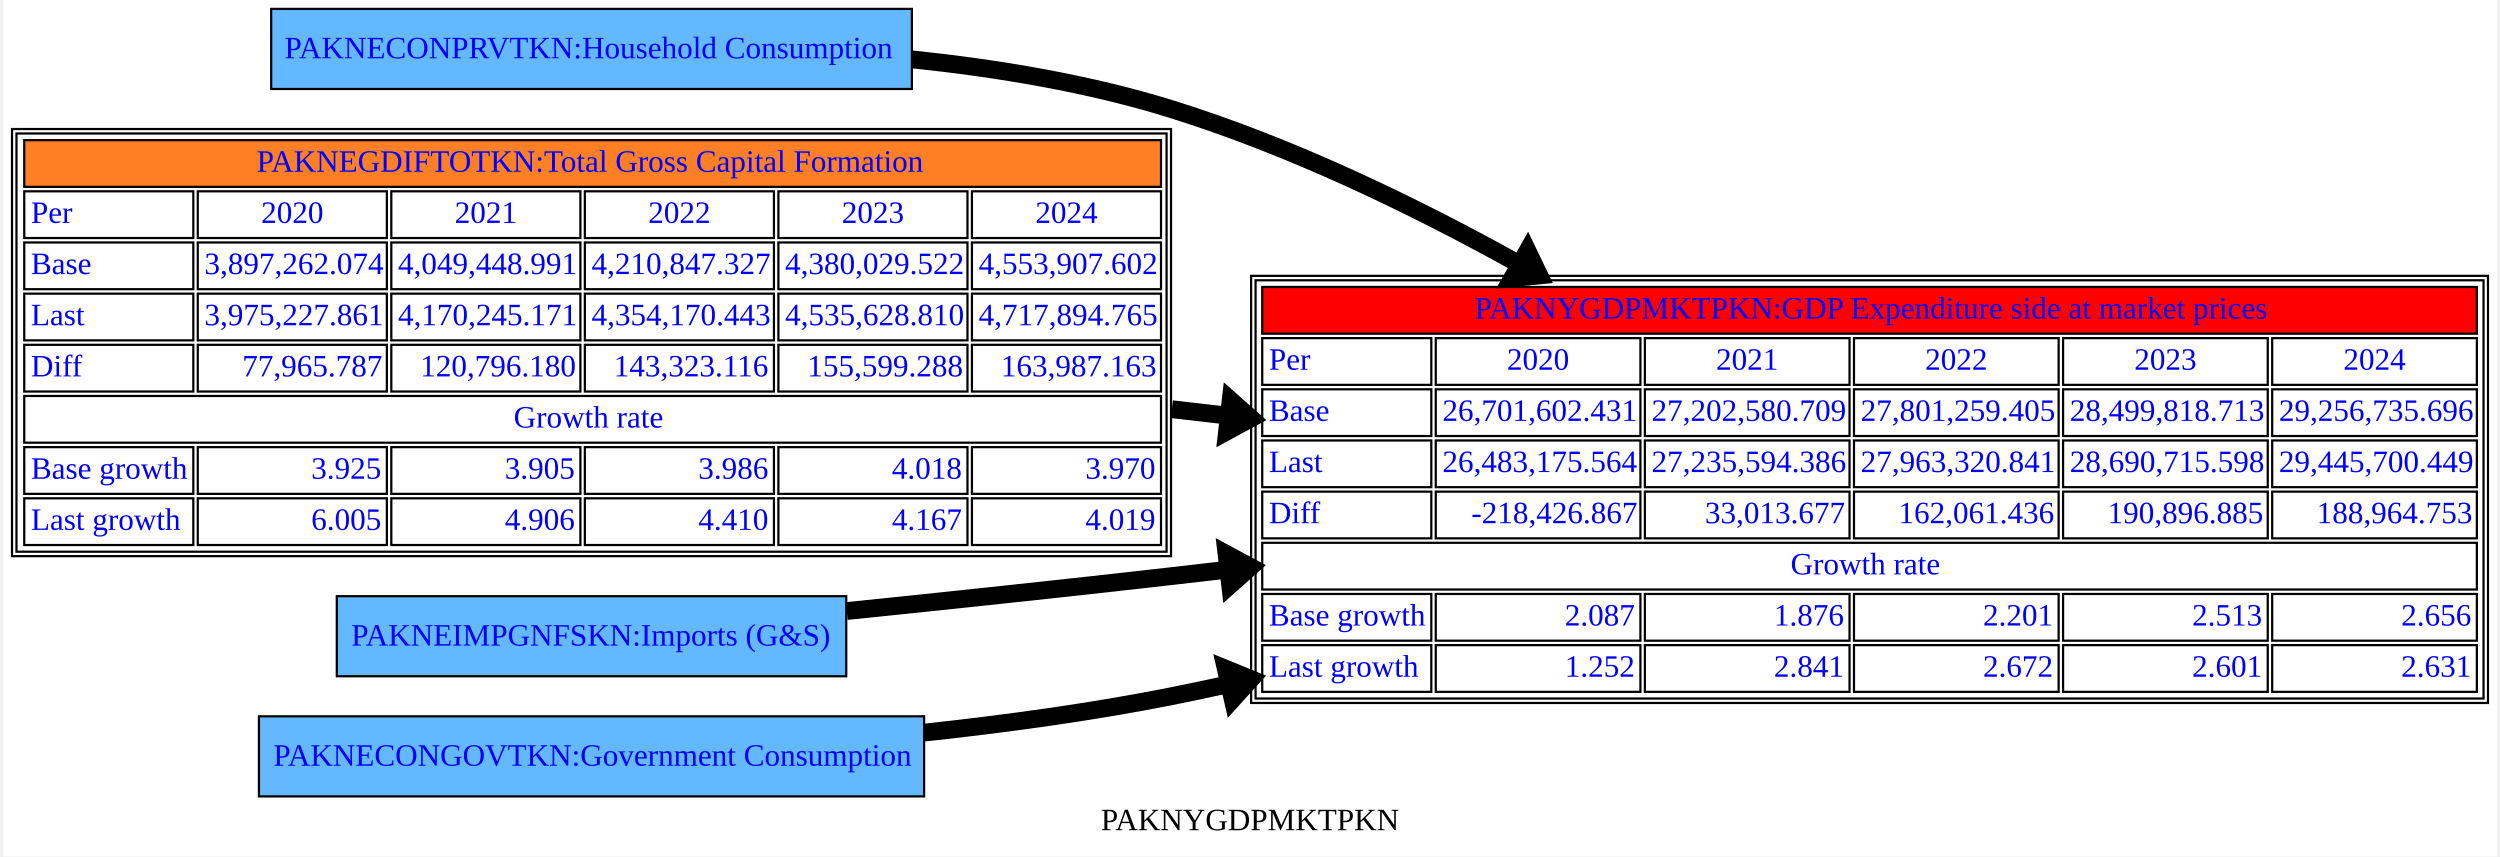
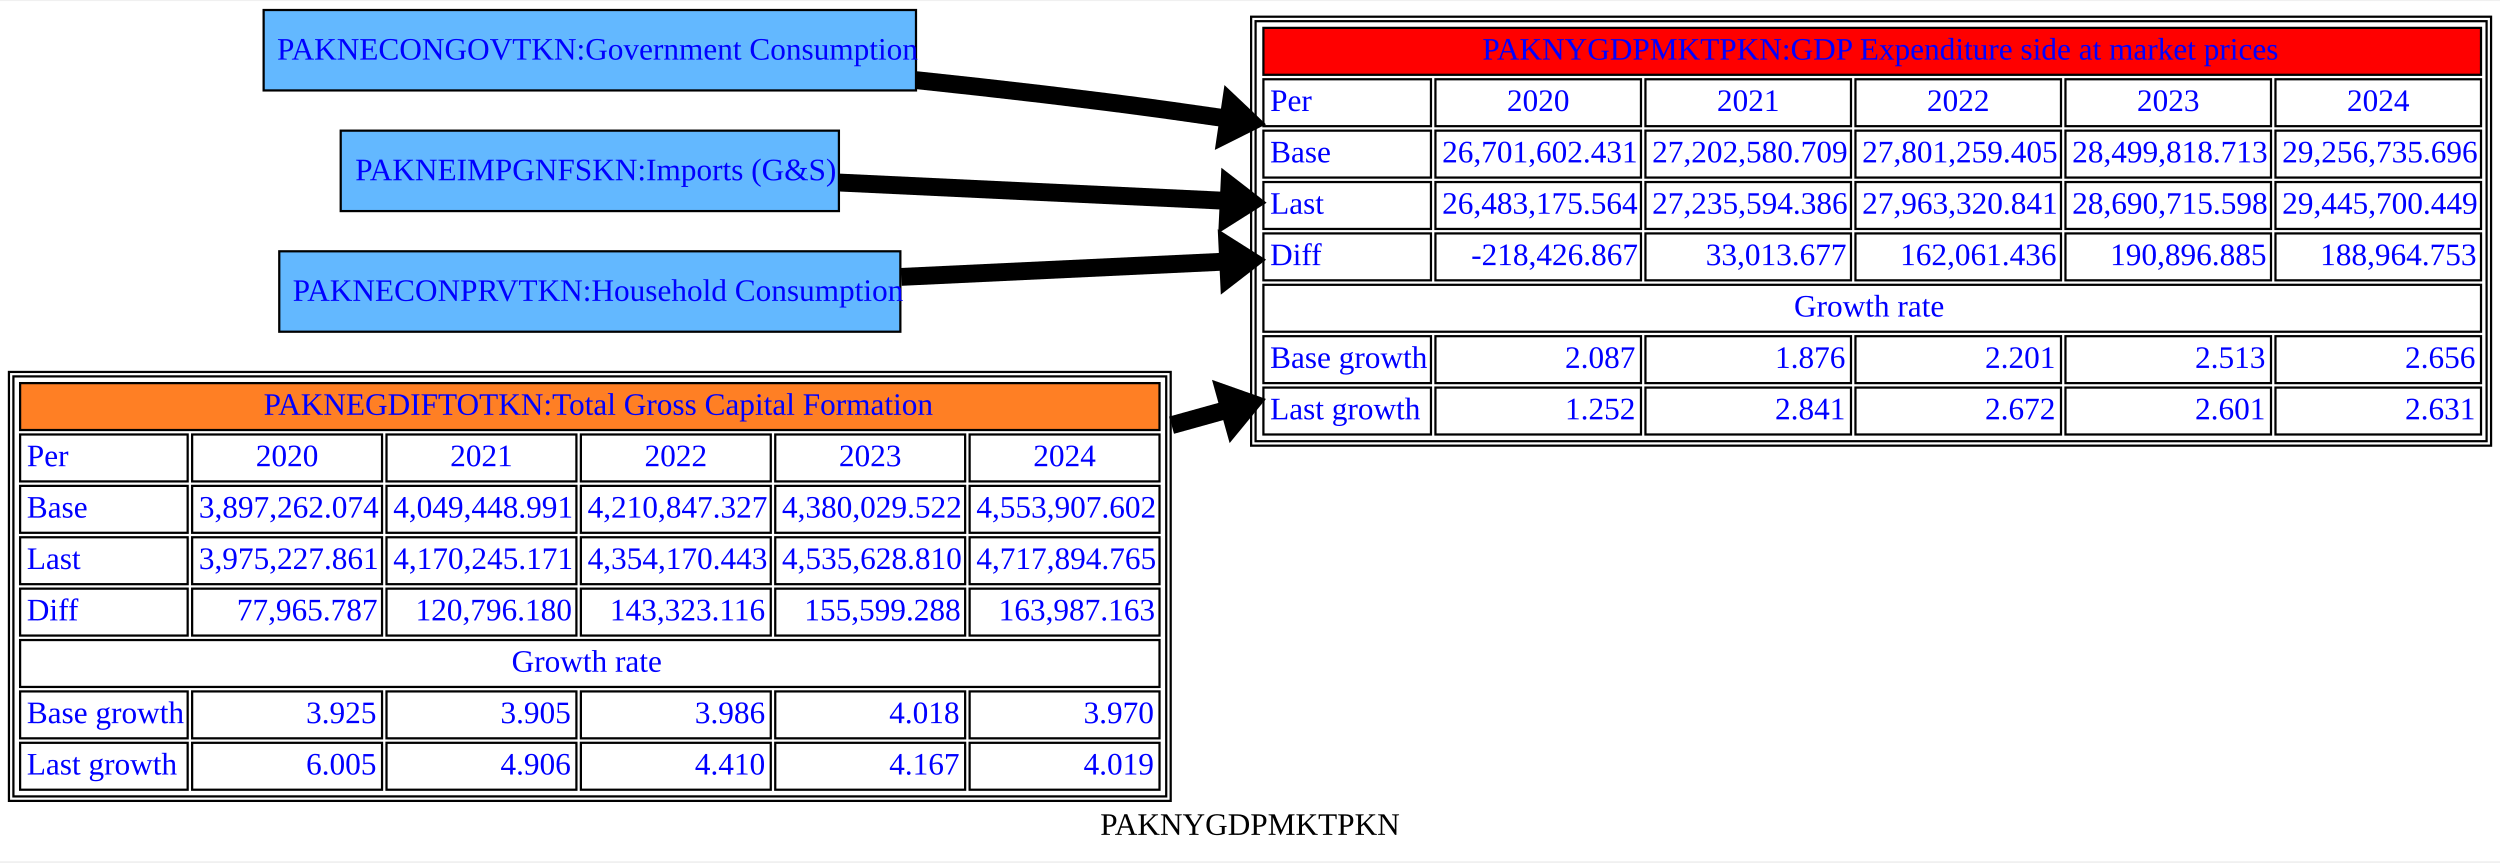
- <svg xmlns="http://www.w3.org/2000/svg" xmlns:xlink="http://www.w3.org/1999/xlink" width="432pt" height="148pt" viewBox="0.00 0.00 432.00 148.37">
-   <g id="graph0" class="graph" transform="scale(0.38537 0.38537) rotate(0) translate(4 381)">
-     <polygon fill="white" stroke="none" points="-4,4 -4,-381 1117,-381 1117,4 -4,4" />
-     <text text-anchor="middle" x="556.5" y="-7.8" font-family="Times New Roman,serif" font-size="14.00">PAKNYGDPMKTPKN</text>
+ <svg xmlns="http://www.w3.org/2000/svg" xmlns:xlink="http://www.w3.org/1999/xlink" width="432pt" height="149pt" viewBox="0.00 0.00 432.00 148.63">
+   <g id="graph0" class="graph" transform="scale(0.386059 0.386059) rotate(0) translate(4 381)">
+     <polygon fill="white" stroke="none" points="-4,4 -4,-381 1115,-381 1115,4 -4,4" />
+     <text text-anchor="middle" x="555.5" y="-7.8" font-family="Times New Roman,serif" font-size="14.00">PAKNYGDPMKTPKN</text>
    <g id="node1" class="node">
      <g id="a_node1">
-         <a xlink:title="Household Consumption FRML &lt;Z,EXO&gt; PAKNECONPRVTKN = (PAKNECONPRVTKN(-1)*EXP(-PAKNECONPRVTKN_A+ (-0.2*(LOG(PAKNECONPRVTKN(-1))-LOG((PAKNYYWBTOTLCN(-1)*(1-PAKGGREVDRCTXN(-1)/100))/PAKNECONPRVTXN(-1)))+1*((LOG((PAKNYYWBTOTLCN*(1-PAKGGREVDRCTXN/100))/PAKNECONPRVTXN))-(LOG((PAKNYYWBTOTLCN(-1)*(1-PAKGGREVDRCTXN(-1)/100))/PAKNECONPRVTXN(-1))))+0.0303228629698929+0.0163839011059956*DURING_2010-0.3*(PAKFMLBLPOLYXN/100-((LOG(PAKNECONPRVTXN))-(LOG(PAKNECONPRVTXN(-1)))))) )) * (1-PAKNECONPRVTKN_D)+ PAKNECONPRVTKN_X*PAKNECONPRVTKN_D  $">
-           <polygon fill="#63b8ff" stroke="black" points="404.5,-377 116.5,-377 116.5,-341 404.5,-341 404.5,-377" />
-           <text text-anchor="start" x="122.5" y="-354.8" font-family="Times New Roman,serif" font-size="14.00" fill="blue">PAKNECONPRVTKN:Household Consumption</text>
-         </a>
-       </g>
-     </g>
-     <g id="node2" class="node">
-       <polygon fill="none" stroke="black" points="1113,-257 557,-257 557,-65 1113,-65 1113,-257" />
-       <g id="a_node2_0">
+         <a xlink:title="Government Consumption FRML  &lt;&gt; PAKNECONGOVTKN = PAKNECONGOVTCN/PAKNECONGOVTXN $">
+           <polygon fill="#63b8ff" stroke="black" points="406,-377 114,-377 114,-341 406,-341 406,-377" />
+           <text text-anchor="start" x="120" y="-354.8" font-family="Times New Roman,serif" font-size="14.00" fill="blue">PAKNECONGOVTKN:Government Consumption</text>
+         </a>
+       </g>
+     </g>
+     <g id="node3" class="node">
+       <polygon fill="none" stroke="black" points="1111,-374 556,-374 556,-182 1111,-182 1111,-374" />
+       <g id="a_node3_0">
        <a xlink:href="bogus" xlink:title="GDP Expenditure side at market prices FRML  &lt;&gt; PAKNYGDPMKTPKN = PAKNECONPRVTKN+PAKNECONGOVTKN+PAKNEGDIFTOTKN+PAKNEGDISTKBKN+PAKNEEXPGNFSKN-PAKNEIMPGNFSKN+PAKNYGDPDISCKN+PAKADAP*PAKDISPREPKN $">
-           <polygon fill="red" stroke="none" points="562,-231 562,-252 1108,-252 1108,-231 562,-231" />
-           <polygon fill="none" stroke="black" points="562,-231 562,-252 1108,-252 1108,-231 562,-231" />
-           <text text-anchor="start" x="657.5" y="-237.8" font-family="Times New Roman,serif" font-size="14.00" fill="blue">PAKNYGDPMKTPKN:GDP Expenditure side at market prices</text>
-         </a>
-       </g>
-       <polygon fill="none" stroke="black" points="562,-208 562,-229 638,-229 638,-208 562,-208" />
-       <text text-anchor="start" x="565" y="-214.8" font-family="Times New Roman,serif" font-size="14.00" fill="blue">Per</text>
-       <polygon fill="none" stroke="black" points="640,-208 640,-229 732,-229 732,-208 640,-208" />
-       <text text-anchor="start" x="672" y="-214.8" font-family="Times New Roman,serif" font-size="14.00" fill="blue">2020</text>
-       <polygon fill="none" stroke="black" points="734,-208 734,-229 826,-229 826,-208 734,-208" />
-       <text text-anchor="start" x="766" y="-214.8" font-family="Times New Roman,serif" font-size="14.00" fill="blue">2021</text>
-       <polygon fill="none" stroke="black" points="828,-208 828,-229 920,-229 920,-208 828,-208" />
-       <text text-anchor="start" x="860" y="-214.8" font-family="Times New Roman,serif" font-size="14.00" fill="blue">2022</text>
-       <polygon fill="none" stroke="black" points="922,-208 922,-229 1014,-229 1014,-208 922,-208" />
-       <text text-anchor="start" x="954" y="-214.8" font-family="Times New Roman,serif" font-size="14.00" fill="blue">2023</text>
-       <polygon fill="none" stroke="black" points="1016,-208 1016,-229 1108,-229 1108,-208 1016,-208" />
-       <text text-anchor="start" x="1048" y="-214.8" font-family="Times New Roman,serif" font-size="14.00" fill="blue">2024</text>
-       <g id="a_node2_1">
-         <a xlink:href="bogus" xlink:title="Baseline values">
-           <polygon fill="none" stroke="black" points="562,-185 562,-206 638,-206 638,-185 562,-185" />
-           <text text-anchor="start" x="565" y="-191.8" font-family="Times New Roman,serif" font-size="14.00" fill="blue">Base</text>
-         </a>
-       </g>
-       <g id="a_node2_2">
-         <a xlink:href="bogus" xlink:title="Baseline values">
-           <polygon fill="none" stroke="black" points="640,-185 640,-206 732,-206 732,-185 640,-185" />
-           <text text-anchor="start" x="643" y="-191.8" font-family="Times New Roman,serif" font-size="14.00" fill="blue">26,701,602.431</text>
-         </a>
-       </g>
-       <g id="a_node2_3">
-         <a xlink:href="bogus" xlink:title="Baseline values">
-           <polygon fill="none" stroke="black" points="734,-185 734,-206 826,-206 826,-185 734,-185" />
-           <text text-anchor="start" x="737" y="-191.8" font-family="Times New Roman,serif" font-size="14.00" fill="blue">27,202,580.709</text>
-         </a>
-       </g>
-       <g id="a_node2_4">
-         <a xlink:href="bogus" xlink:title="Baseline values">
-           <polygon fill="none" stroke="black" points="828,-185 828,-206 920,-206 920,-185 828,-185" />
-           <text text-anchor="start" x="831" y="-191.8" font-family="Times New Roman,serif" font-size="14.00" fill="blue">27,801,259.405</text>
-         </a>
-       </g>
-       <g id="a_node2_5">
-         <a xlink:href="bogus" xlink:title="Baseline values">
-           <polygon fill="none" stroke="black" points="922,-185 922,-206 1014,-206 1014,-185 922,-185" />
-           <text text-anchor="start" x="925" y="-191.8" font-family="Times New Roman,serif" font-size="14.00" fill="blue">28,499,818.713</text>
-         </a>
-       </g>
-       <g id="a_node2_6">
-         <a xlink:href="bogus" xlink:title="Baseline values">
-           <polygon fill="none" stroke="black" points="1016,-185 1016,-206 1108,-206 1108,-185 1016,-185" />
-           <text text-anchor="start" x="1019" y="-191.8" font-family="Times New Roman,serif" font-size="14.00" fill="blue">29,256,735.696</text>
-         </a>
-       </g>
-       <g id="a_node2_7">
+           <polygon fill="red" stroke="none" points="561.5,-348 561.5,-369 1106.5,-369 1106.5,-348 561.5,-348" />
+           <polygon fill="none" stroke="black" points="561.5,-348 561.5,-369 1106.5,-369 1106.5,-348 561.5,-348" />
+           <text text-anchor="start" x="659.5" y="-354.8" font-family="Times New Roman,serif" font-size="14.00" fill="blue">PAKNYGDPMKTPKN:GDP Expenditure side at market prices</text>
+         </a>
+       </g>
+       <polygon fill="none" stroke="black" points="561.5,-325 561.5,-346 636.5,-346 636.5,-325 561.5,-325" />
+       <text text-anchor="start" x="564.5" y="-331.8" font-family="Times New Roman,serif" font-size="14.00" fill="blue">Per</text>
+       <polygon fill="none" stroke="black" points="638.5,-325 638.5,-346 730.5,-346 730.5,-325 638.5,-325" />
+       <text text-anchor="start" x="670.5" y="-331.8" font-family="Times New Roman,serif" font-size="14.00" fill="blue">2020</text>
+       <polygon fill="none" stroke="black" points="732.5,-325 732.5,-346 824.5,-346 824.5,-325 732.5,-325" />
+       <text text-anchor="start" x="764.5" y="-331.8" font-family="Times New Roman,serif" font-size="14.00" fill="blue">2021</text>
+       <polygon fill="none" stroke="black" points="826.5,-325 826.5,-346 918.5,-346 918.5,-325 826.5,-325" />
+       <text text-anchor="start" x="858.5" y="-331.8" font-family="Times New Roman,serif" font-size="14.00" fill="blue">2022</text>
+       <polygon fill="none" stroke="black" points="920.5,-325 920.5,-346 1012.5,-346 1012.5,-325 920.5,-325" />
+       <text text-anchor="start" x="952.5" y="-331.8" font-family="Times New Roman,serif" font-size="14.00" fill="blue">2023</text>
+       <polygon fill="none" stroke="black" points="1014.5,-325 1014.5,-346 1106.5,-346 1106.5,-325 1014.5,-325" />
+       <text text-anchor="start" x="1046.5" y="-331.8" font-family="Times New Roman,serif" font-size="14.00" fill="blue">2024</text>
+       <g id="a_node3_1">
+         <a xlink:href="bogus" xlink:title="Baseline values">
+           <polygon fill="none" stroke="black" points="561.5,-302 561.5,-323 636.5,-323 636.5,-302 561.5,-302" />
+           <text text-anchor="start" x="564.5" y="-308.8" font-family="Times New Roman,serif" font-size="14.00" fill="blue">Base</text>
+         </a>
+       </g>
+       <g id="a_node3_2">
+         <a xlink:href="bogus" xlink:title="Baseline values">
+           <polygon fill="none" stroke="black" points="638.5,-302 638.5,-323 730.5,-323 730.5,-302 638.5,-302" />
+           <text text-anchor="start" x="641.5" y="-308.8" font-family="Times New Roman,serif" font-size="14.00" fill="blue">26,701,602.431</text>
+         </a>
+       </g>
+       <g id="a_node3_3">
+         <a xlink:href="bogus" xlink:title="Baseline values">
+           <polygon fill="none" stroke="black" points="732.5,-302 732.5,-323 824.5,-323 824.5,-302 732.5,-302" />
+           <text text-anchor="start" x="735.5" y="-308.8" font-family="Times New Roman,serif" font-size="14.00" fill="blue">27,202,580.709</text>
+         </a>
+       </g>
+       <g id="a_node3_4">
+         <a xlink:href="bogus" xlink:title="Baseline values">
+           <polygon fill="none" stroke="black" points="826.5,-302 826.5,-323 918.5,-323 918.5,-302 826.5,-302" />
+           <text text-anchor="start" x="829.5" y="-308.8" font-family="Times New Roman,serif" font-size="14.00" fill="blue">27,801,259.405</text>
+         </a>
+       </g>
+       <g id="a_node3_5">
+         <a xlink:href="bogus" xlink:title="Baseline values">
+           <polygon fill="none" stroke="black" points="920.5,-302 920.5,-323 1012.5,-323 1012.5,-302 920.5,-302" />
+           <text text-anchor="start" x="923.5" y="-308.8" font-family="Times New Roman,serif" font-size="14.00" fill="blue">28,499,818.713</text>
+         </a>
+       </g>
+       <g id="a_node3_6">
+         <a xlink:href="bogus" xlink:title="Baseline values">
+           <polygon fill="none" stroke="black" points="1014.5,-302 1014.5,-323 1106.5,-323 1106.5,-302 1014.5,-302" />
+           <text text-anchor="start" x="1017.5" y="-308.8" font-family="Times New Roman,serif" font-size="14.00" fill="blue">29,256,735.696</text>
+         </a>
+       </g>
+       <g id="a_node3_7">
        <a xlink:href="bogus" xlink:title="Latest run values">
-           <polygon fill="none" stroke="black" points="562,-162 562,-183 638,-183 638,-162 562,-162" />
-           <text text-anchor="start" x="565" y="-168.8" font-family="Times New Roman,serif" font-size="14.00" fill="blue">Last</text>
-         </a>
-       </g>
-       <polygon fill="none" stroke="black" points="640,-162 640,-183 732,-183 732,-162 640,-162" />
-       <text text-anchor="start" x="643" y="-168.8" font-family="Times New Roman,serif" font-size="14.00" fill="blue">26,483,175.564</text>
-       <polygon fill="none" stroke="black" points="734,-162 734,-183 826,-183 826,-162 734,-162" />
-       <text text-anchor="start" x="737" y="-168.8" font-family="Times New Roman,serif" font-size="14.00" fill="blue">27,235,594.386</text>
-       <polygon fill="none" stroke="black" points="828,-162 828,-183 920,-183 920,-162 828,-162" />
-       <text text-anchor="start" x="831" y="-168.8" font-family="Times New Roman,serif" font-size="14.00" fill="blue">27,963,320.841</text>
-       <polygon fill="none" stroke="black" points="922,-162 922,-183 1014,-183 1014,-162 922,-162" />
-       <text text-anchor="start" x="925" y="-168.8" font-family="Times New Roman,serif" font-size="14.00" fill="blue">28,690,715.598</text>
-       <polygon fill="none" stroke="black" points="1016,-162 1016,-183 1108,-183 1108,-162 1016,-162" />
-       <text text-anchor="start" x="1019" y="-168.8" font-family="Times New Roman,serif" font-size="14.00" fill="blue">29,445,700.449</text>
-       <g id="a_node2_8">
+           <polygon fill="none" stroke="black" points="561.5,-279 561.5,-300 636.5,-300 636.5,-279 561.5,-279" />
+           <text text-anchor="start" x="564.5" y="-285.8" font-family="Times New Roman,serif" font-size="14.00" fill="blue">Last</text>
+         </a>
+       </g>
+       <polygon fill="none" stroke="black" points="638.5,-279 638.5,-300 730.5,-300 730.5,-279 638.5,-279" />
+       <text text-anchor="start" x="641.5" y="-285.8" font-family="Times New Roman,serif" font-size="14.00" fill="blue">26,483,175.564</text>
+       <polygon fill="none" stroke="black" points="732.5,-279 732.5,-300 824.5,-300 824.5,-279 732.5,-279" />
+       <text text-anchor="start" x="735.5" y="-285.8" font-family="Times New Roman,serif" font-size="14.00" fill="blue">27,235,594.386</text>
+       <polygon fill="none" stroke="black" points="826.5,-279 826.5,-300 918.5,-300 918.5,-279 826.5,-279" />
+       <text text-anchor="start" x="829.5" y="-285.8" font-family="Times New Roman,serif" font-size="14.00" fill="blue">27,963,320.841</text>
+       <polygon fill="none" stroke="black" points="920.5,-279 920.5,-300 1012.5,-300 1012.5,-279 920.5,-279" />
+       <text text-anchor="start" x="923.5" y="-285.8" font-family="Times New Roman,serif" font-size="14.00" fill="blue">28,690,715.598</text>
+       <polygon fill="none" stroke="black" points="1014.5,-279 1014.5,-300 1106.5,-300 1106.5,-279 1014.5,-279" />
+       <text text-anchor="start" x="1017.5" y="-285.8" font-family="Times New Roman,serif" font-size="14.00" fill="blue">29,445,700.449</text>
+       <g id="a_node3_8">
        <a xlink:href="bogus" xlink:title="Difference between baseline and latest run">
-           <polygon fill="none" stroke="black" points="562,-139 562,-160 638,-160 638,-139 562,-139" />
-           <text text-anchor="start" x="565" y="-145.8" font-family="Times New Roman,serif" font-size="14.00" fill="blue">Diff</text>
-         </a>
-       </g>
-       <polygon fill="none" stroke="black" points="640,-139 640,-160 732,-160 732,-139 640,-139" />
-       <text text-anchor="start" x="656" y="-145.8" font-family="Times New Roman,serif" font-size="14.00" fill="blue">-218,426.867</text>
-       <polygon fill="none" stroke="black" points="734,-139 734,-160 826,-160 826,-139 734,-139" />
-       <text text-anchor="start" x="761" y="-145.8" font-family="Times New Roman,serif" font-size="14.00" fill="blue">33,013.677</text>
-       <polygon fill="none" stroke="black" points="828,-139 828,-160 920,-160 920,-139 828,-139" />
-       <text text-anchor="start" x="848" y="-145.8" font-family="Times New Roman,serif" font-size="14.00" fill="blue">162,061.436</text>
-       <polygon fill="none" stroke="black" points="922,-139 922,-160 1014,-160 1014,-139 922,-139" />
-       <text text-anchor="start" x="942" y="-145.8" font-family="Times New Roman,serif" font-size="14.00" fill="blue">190,896.885</text>
-       <polygon fill="none" stroke="black" points="1016,-139 1016,-160 1108,-160 1108,-139 1016,-139" />
-       <text text-anchor="start" x="1036" y="-145.8" font-family="Times New Roman,serif" font-size="14.00" fill="blue">188,964.753</text>
-       <polygon fill="none" stroke="black" points="562,-116 562,-137 1108,-137 1108,-116 562,-116" />
-       <text text-anchor="start" x="799.5" y="-122.8" font-family="Times New Roman,serif" font-size="14.00" fill="blue"> Growth rate</text>
-       <g id="a_node2_9">
+           <polygon fill="none" stroke="black" points="561.5,-256 561.5,-277 636.5,-277 636.5,-256 561.5,-256" />
+           <text text-anchor="start" x="564.5" y="-262.8" font-family="Times New Roman,serif" font-size="14.00" fill="blue">Diff</text>
+         </a>
+       </g>
+       <polygon fill="none" stroke="black" points="638.5,-256 638.5,-277 730.5,-277 730.5,-256 638.5,-256" />
+       <text text-anchor="start" x="654.5" y="-262.8" font-family="Times New Roman,serif" font-size="14.00" fill="blue">-218,426.867</text>
+       <polygon fill="none" stroke="black" points="732.5,-256 732.5,-277 824.5,-277 824.5,-256 732.5,-256" />
+       <text text-anchor="start" x="759.5" y="-262.8" font-family="Times New Roman,serif" font-size="14.00" fill="blue">33,013.677</text>
+       <polygon fill="none" stroke="black" points="826.5,-256 826.5,-277 918.5,-277 918.5,-256 826.5,-256" />
+       <text text-anchor="start" x="846.5" y="-262.8" font-family="Times New Roman,serif" font-size="14.00" fill="blue">162,061.436</text>
+       <polygon fill="none" stroke="black" points="920.5,-256 920.5,-277 1012.5,-277 1012.5,-256 920.5,-256" />
+       <text text-anchor="start" x="940.5" y="-262.8" font-family="Times New Roman,serif" font-size="14.00" fill="blue">190,896.885</text>
+       <polygon fill="none" stroke="black" points="1014.5,-256 1014.5,-277 1106.5,-277 1106.5,-256 1014.5,-256" />
+       <text text-anchor="start" x="1034.5" y="-262.8" font-family="Times New Roman,serif" font-size="14.00" fill="blue">188,964.753</text>
+       <polygon fill="none" stroke="black" points="561.5,-233 561.5,-254 1106.5,-254 1106.5,-233 561.5,-233" />
+       <text text-anchor="start" x="799" y="-239.8" font-family="Times New Roman,serif" font-size="14.00" fill="blue"> Growth rate</text>
+       <g id="a_node3_9">
        <a xlink:href="bogus" xlink:title="Base growth Exogen">
-           <polygon fill="none" stroke="black" points="562,-93 562,-114 638,-114 638,-93 562,-93" />
-           <text text-anchor="start" x="565" y="-99.8" font-family="Times New Roman,serif" font-size="14.00" fill="blue">Base growth</text>
-         </a>
-       </g>
-       <polygon fill="none" stroke="black" points="640,-93 640,-114 732,-114 732,-93 640,-93" />
-       <text text-anchor="start" x="698" y="-99.8" font-family="Times New Roman,serif" font-size="14.00" fill="blue">2.087</text>
-       <polygon fill="none" stroke="black" points="734,-93 734,-114 826,-114 826,-93 734,-93" />
-       <text text-anchor="start" x="792" y="-99.8" font-family="Times New Roman,serif" font-size="14.00" fill="blue">1.876</text>
-       <polygon fill="none" stroke="black" points="828,-93 828,-114 920,-114 920,-93 828,-93" />
-       <text text-anchor="start" x="886" y="-99.8" font-family="Times New Roman,serif" font-size="14.00" fill="blue">2.201</text>
-       <polygon fill="none" stroke="black" points="922,-93 922,-114 1014,-114 1014,-93 922,-93" />
-       <text text-anchor="start" x="980" y="-99.8" font-family="Times New Roman,serif" font-size="14.00" fill="blue">2.513</text>
-       <polygon fill="none" stroke="black" points="1016,-93 1016,-114 1108,-114 1108,-93 1016,-93" />
-       <text text-anchor="start" x="1074" y="-99.8" font-family="Times New Roman,serif" font-size="14.00" fill="blue">2.656</text>
-       <g id="a_node2_10">
+           <polygon fill="none" stroke="black" points="561.5,-210 561.5,-231 636.5,-231 636.5,-210 561.5,-210" />
+           <text text-anchor="start" x="564.5" y="-216.8" font-family="Times New Roman,serif" font-size="14.00" fill="blue">Base growth</text>
+         </a>
+       </g>
+       <polygon fill="none" stroke="black" points="638.5,-210 638.5,-231 730.5,-231 730.5,-210 638.5,-210" />
+       <text text-anchor="start" x="696.5" y="-216.8" font-family="Times New Roman,serif" font-size="14.00" fill="blue">2.087</text>
+       <polygon fill="none" stroke="black" points="732.5,-210 732.5,-231 824.5,-231 824.5,-210 732.5,-210" />
+       <text text-anchor="start" x="790.5" y="-216.8" font-family="Times New Roman,serif" font-size="14.00" fill="blue">1.876</text>
+       <polygon fill="none" stroke="black" points="826.5,-210 826.5,-231 918.5,-231 918.5,-210 826.5,-210" />
+       <text text-anchor="start" x="884.5" y="-216.8" font-family="Times New Roman,serif" font-size="14.00" fill="blue">2.201</text>
+       <polygon fill="none" stroke="black" points="920.5,-210 920.5,-231 1012.5,-231 1012.5,-210 920.5,-210" />
+       <text text-anchor="start" x="978.5" y="-216.8" font-family="Times New Roman,serif" font-size="14.00" fill="blue">2.513</text>
+       <polygon fill="none" stroke="black" points="1014.5,-210 1014.5,-231 1106.5,-231 1106.5,-210 1014.5,-210" />
+       <text text-anchor="start" x="1072.5" y="-216.8" font-family="Times New Roman,serif" font-size="14.00" fill="blue">2.656</text>
+       <g id="a_node3_10">
        <a xlink:href="bogus" xlink:title="Last growth Exogen">
-           <polygon fill="none" stroke="black" points="562,-70 562,-91 638,-91 638,-70 562,-70" />
-           <text text-anchor="start" x="565" y="-76.8" font-family="Times New Roman,serif" font-size="14.00" fill="blue">Last growth</text>
-         </a>
-       </g>
-       <polygon fill="none" stroke="black" points="640,-70 640,-91 732,-91 732,-70 640,-70" />
-       <text text-anchor="start" x="698" y="-76.8" font-family="Times New Roman,serif" font-size="14.00" fill="blue">1.252</text>
-       <polygon fill="none" stroke="black" points="734,-70 734,-91 826,-91 826,-70 734,-70" />
-       <text text-anchor="start" x="792" y="-76.8" font-family="Times New Roman,serif" font-size="14.00" fill="blue">2.841</text>
-       <polygon fill="none" stroke="black" points="828,-70 828,-91 920,-91 920,-70 828,-70" />
-       <text text-anchor="start" x="886" y="-76.8" font-family="Times New Roman,serif" font-size="14.00" fill="blue">2.672</text>
-       <polygon fill="none" stroke="black" points="922,-70 922,-91 1014,-91 1014,-70 922,-70" />
-       <text text-anchor="start" x="980" y="-76.8" font-family="Times New Roman,serif" font-size="14.00" fill="blue">2.601</text>
-       <polygon fill="none" stroke="black" points="1016,-70 1016,-91 1108,-91 1108,-70 1016,-70" />
-       <text text-anchor="start" x="1074" y="-76.8" font-family="Times New Roman,serif" font-size="14.00" fill="blue">2.631</text>
-       <polygon fill="none" stroke="black" points="559,-67 559,-255 1111,-255 1111,-67 559,-67" />
-     </g>
-     <g id="edge3" class="edge">
-       <g id="a_edge3">
-         <a xlink:href="bogus" xlink:title=" PAKNECONPRVTKN -&gt; PAKNYGDPMKTPKN Min. att. -1557%  max: 290%">
-           <path fill="none" stroke="black" stroke-width="8" d="M404.629,-354.309C443.041,-350.307 484.132,-343.479 521,-332 574.431,-315.364 629.146,-289.162 677.578,-262.222" />
-           <polygon fill="black" stroke="black" stroke-width="8" points="681.255,-268.186 686.547,-257.185 674.4,-255.979 681.255,-268.186" />
-         </a>
-       </g>
-     </g>
-     <g id="node3" class="node">
-       <polygon fill="none" stroke="black" points="521,-323 0,-323 0,-131 521,-131 521,-323" />
-       <g id="a_node3_11">
-         <a xlink:href="bogus" xlink:title="Total Gross Capital Formation FRML  &lt;&gt; PAKNEGDIFTOTKN = PAKNEGDIFGOVKN+PAKNEGDIFPRVKN $">
-           <polygon fill="#ff7f24" stroke="none" points="5.5,-297 5.5,-318 516.5,-318 516.5,-297 5.5,-297" />
-           <polygon fill="none" stroke="black" points="5.5,-297 5.5,-318 516.5,-318 516.5,-297 5.5,-297" />
-           <text text-anchor="start" x="110" y="-303.8" font-family="Times New Roman,serif" font-size="14.00" fill="blue">PAKNEGDIFTOTKN:Total Gross Capital Formation</text>
-         </a>
-       </g>
-       <polygon fill="none" stroke="black" points="5.5,-274 5.5,-295 81.5,-295 81.5,-274 5.5,-274" />
-       <text text-anchor="start" x="8.5" y="-280.8" font-family="Times New Roman,serif" font-size="14.00" fill="blue">Per</text>
-       <polygon fill="none" stroke="black" points="83.5,-274 83.5,-295 168.5,-295 168.5,-274 83.5,-274" />
-       <text text-anchor="start" x="112" y="-280.8" font-family="Times New Roman,serif" font-size="14.00" fill="blue">2020</text>
-       <polygon fill="none" stroke="black" points="170.5,-274 170.5,-295 255.5,-295 255.5,-274 170.5,-274" />
-       <text text-anchor="start" x="199" y="-280.8" font-family="Times New Roman,serif" font-size="14.00" fill="blue">2021</text>
-       <polygon fill="none" stroke="black" points="257.5,-274 257.5,-295 342.5,-295 342.5,-274 257.5,-274" />
-       <text text-anchor="start" x="286" y="-280.8" font-family="Times New Roman,serif" font-size="14.00" fill="blue">2022</text>
-       <polygon fill="none" stroke="black" points="344.5,-274 344.5,-295 429.5,-295 429.5,-274 344.5,-274" />
-       <text text-anchor="start" x="373" y="-280.8" font-family="Times New Roman,serif" font-size="14.00" fill="blue">2023</text>
-       <polygon fill="none" stroke="black" points="431.5,-274 431.5,-295 516.5,-295 516.5,-274 431.5,-274" />
-       <text text-anchor="start" x="460" y="-280.8" font-family="Times New Roman,serif" font-size="14.00" fill="blue">2024</text>
-       <g id="a_node3_12">
-         <a xlink:href="bogus" xlink:title="Baseline values">
-           <polygon fill="none" stroke="black" points="5.5,-251 5.5,-272 81.5,-272 81.5,-251 5.5,-251" />
-           <text text-anchor="start" x="8.5" y="-257.8" font-family="Times New Roman,serif" font-size="14.00" fill="blue">Base</text>
-         </a>
-       </g>
-       <g id="a_node3_13">
-         <a xlink:href="bogus" xlink:title="Baseline values">
-           <polygon fill="none" stroke="black" points="83.5,-251 83.5,-272 168.5,-272 168.5,-251 83.5,-251" />
-           <text text-anchor="start" x="86.5" y="-257.8" font-family="Times New Roman,serif" font-size="14.00" fill="blue">3,897,262.074</text>
-         </a>
-       </g>
-       <g id="a_node3_14">
-         <a xlink:href="bogus" xlink:title="Baseline values">
-           <polygon fill="none" stroke="black" points="170.5,-251 170.5,-272 255.5,-272 255.5,-251 170.5,-251" />
-           <text text-anchor="start" x="173.5" y="-257.8" font-family="Times New Roman,serif" font-size="14.00" fill="blue">4,049,448.991</text>
-         </a>
-       </g>
-       <g id="a_node3_15">
-         <a xlink:href="bogus" xlink:title="Baseline values">
-           <polygon fill="none" stroke="black" points="257.5,-251 257.5,-272 342.5,-272 342.5,-251 257.5,-251" />
-           <text text-anchor="start" x="260.5" y="-257.8" font-family="Times New Roman,serif" font-size="14.00" fill="blue">4,210,847.327</text>
-         </a>
-       </g>
-       <g id="a_node3_16">
-         <a xlink:href="bogus" xlink:title="Baseline values">
-           <polygon fill="none" stroke="black" points="344.5,-251 344.5,-272 429.5,-272 429.5,-251 344.5,-251" />
-           <text text-anchor="start" x="347.5" y="-257.8" font-family="Times New Roman,serif" font-size="14.00" fill="blue">4,380,029.522</text>
-         </a>
-       </g>
-       <g id="a_node3_17">
-         <a xlink:href="bogus" xlink:title="Baseline values">
-           <polygon fill="none" stroke="black" points="431.5,-251 431.5,-272 516.5,-272 516.5,-251 431.5,-251" />
-           <text text-anchor="start" x="434.5" y="-257.8" font-family="Times New Roman,serif" font-size="14.00" fill="blue">4,553,907.602</text>
-         </a>
-       </g>
-       <g id="a_node3_18">
-         <a xlink:href="bogus" xlink:title="Latest run values">
-           <polygon fill="none" stroke="black" points="5.5,-228 5.5,-249 81.5,-249 81.5,-228 5.5,-228" />
-           <text text-anchor="start" x="8.5" y="-234.8" font-family="Times New Roman,serif" font-size="14.00" fill="blue">Last</text>
-         </a>
-       </g>
-       <polygon fill="none" stroke="black" points="83.5,-228 83.5,-249 168.5,-249 168.5,-228 83.5,-228" />
-       <text text-anchor="start" x="86.5" y="-234.8" font-family="Times New Roman,serif" font-size="14.00" fill="blue">3,975,227.861</text>
-       <polygon fill="none" stroke="black" points="170.5,-228 170.5,-249 255.5,-249 255.5,-228 170.5,-228" />
-       <text text-anchor="start" x="173.5" y="-234.8" font-family="Times New Roman,serif" font-size="14.00" fill="blue">4,170,245.171</text>
-       <polygon fill="none" stroke="black" points="257.5,-228 257.5,-249 342.5,-249 342.5,-228 257.5,-228" />
-       <text text-anchor="start" x="260.5" y="-234.8" font-family="Times New Roman,serif" font-size="14.00" fill="blue">4,354,170.443</text>
-       <polygon fill="none" stroke="black" points="344.5,-228 344.5,-249 429.5,-249 429.5,-228 344.5,-228" />
-       <text text-anchor="start" x="347.5" y="-234.8" font-family="Times New Roman,serif" font-size="14.00" fill="blue">4,535,628.810</text>
-       <polygon fill="none" stroke="black" points="431.5,-228 431.5,-249 516.5,-249 516.5,-228 431.5,-228" />
-       <text text-anchor="start" x="434.5" y="-234.8" font-family="Times New Roman,serif" font-size="14.00" fill="blue">4,717,894.765</text>
-       <g id="a_node3_19">
-         <a xlink:href="bogus" xlink:title="Difference between baseline and latest run">
-           <polygon fill="none" stroke="black" points="5.5,-205 5.5,-226 81.5,-226 81.5,-205 5.5,-205" />
-           <text text-anchor="start" x="8.5" y="-211.8" font-family="Times New Roman,serif" font-size="14.00" fill="blue">Diff</text>
-         </a>
-       </g>
-       <polygon fill="none" stroke="black" points="83.5,-205 83.5,-226 168.5,-226 168.5,-205 83.5,-205" />
-       <text text-anchor="start" x="103.5" y="-211.8" font-family="Times New Roman,serif" font-size="14.00" fill="blue">77,965.787</text>
-       <polygon fill="none" stroke="black" points="170.5,-205 170.5,-226 255.5,-226 255.5,-205 170.5,-205" />
-       <text text-anchor="start" x="183.5" y="-211.8" font-family="Times New Roman,serif" font-size="14.00" fill="blue">120,796.180</text>
-       <polygon fill="none" stroke="black" points="257.5,-205 257.5,-226 342.5,-226 342.5,-205 257.5,-205" />
-       <text text-anchor="start" x="270.5" y="-211.8" font-family="Times New Roman,serif" font-size="14.00" fill="blue">143,323.116</text>
-       <polygon fill="none" stroke="black" points="344.5,-205 344.5,-226 429.5,-226 429.5,-205 344.5,-205" />
-       <text text-anchor="start" x="357.5" y="-211.8" font-family="Times New Roman,serif" font-size="14.00" fill="blue">155,599.288</text>
-       <polygon fill="none" stroke="black" points="431.5,-205 431.5,-226 516.5,-226 516.5,-205 431.5,-205" />
-       <text text-anchor="start" x="444.5" y="-211.8" font-family="Times New Roman,serif" font-size="14.00" fill="blue">163,987.163</text>
-       <polygon fill="none" stroke="black" points="5.5,-182 5.5,-203 516.5,-203 516.5,-182 5.5,-182" />
-       <text text-anchor="start" x="225.5" y="-188.8" font-family="Times New Roman,serif" font-size="14.00" fill="blue"> Growth rate</text>
-       <g id="a_node3_20">
-         <a xlink:href="bogus" xlink:title="Base growth Exogen">
-           <polygon fill="none" stroke="black" points="5.5,-159 5.5,-180 81.5,-180 81.5,-159 5.5,-159" />
-           <text text-anchor="start" x="8.5" y="-165.8" font-family="Times New Roman,serif" font-size="14.00" fill="blue">Base growth</text>
-         </a>
-       </g>
-       <polygon fill="none" stroke="black" points="83.5,-159 83.5,-180 168.5,-180 168.5,-159 83.5,-159" />
-       <text text-anchor="start" x="134.5" y="-165.8" font-family="Times New Roman,serif" font-size="14.00" fill="blue">3.925</text>
-       <polygon fill="none" stroke="black" points="170.5,-159 170.5,-180 255.5,-180 255.5,-159 170.5,-159" />
-       <text text-anchor="start" x="221.5" y="-165.8" font-family="Times New Roman,serif" font-size="14.00" fill="blue">3.905</text>
-       <polygon fill="none" stroke="black" points="257.5,-159 257.5,-180 342.5,-180 342.5,-159 257.5,-159" />
-       <text text-anchor="start" x="308.5" y="-165.8" font-family="Times New Roman,serif" font-size="14.00" fill="blue">3.986</text>
-       <polygon fill="none" stroke="black" points="344.5,-159 344.5,-180 429.5,-180 429.5,-159 344.5,-159" />
-       <text text-anchor="start" x="395.5" y="-165.8" font-family="Times New Roman,serif" font-size="14.00" fill="blue">4.018</text>
-       <polygon fill="none" stroke="black" points="431.5,-159 431.5,-180 516.5,-180 516.5,-159 431.5,-159" />
-       <text text-anchor="start" x="482.5" y="-165.8" font-family="Times New Roman,serif" font-size="14.00" fill="blue">3.970</text>
-       <g id="a_node3_21">
-         <a xlink:href="bogus" xlink:title="Last growth Exogen">
-           <polygon fill="none" stroke="black" points="5.5,-136 5.5,-157 81.5,-157 81.5,-136 5.5,-136" />
-           <text text-anchor="start" x="8.5" y="-142.8" font-family="Times New Roman,serif" font-size="14.00" fill="blue">Last growth</text>
-         </a>
-       </g>
-       <polygon fill="none" stroke="black" points="83.5,-136 83.5,-157 168.5,-157 168.5,-136 83.5,-136" />
-       <text text-anchor="start" x="134.5" y="-142.8" font-family="Times New Roman,serif" font-size="14.00" fill="blue">6.005</text>
-       <polygon fill="none" stroke="black" points="170.5,-136 170.5,-157 255.5,-157 255.5,-136 170.5,-136" />
-       <text text-anchor="start" x="221.5" y="-142.8" font-family="Times New Roman,serif" font-size="14.00" fill="blue">4.906</text>
-       <polygon fill="none" stroke="black" points="257.5,-136 257.5,-157 342.5,-157 342.5,-136 257.5,-136" />
-       <text text-anchor="start" x="308.5" y="-142.8" font-family="Times New Roman,serif" font-size="14.00" fill="blue">4.410</text>
-       <polygon fill="none" stroke="black" points="344.5,-136 344.5,-157 429.5,-157 429.5,-136 344.5,-136" />
-       <text text-anchor="start" x="395.5" y="-142.8" font-family="Times New Roman,serif" font-size="14.00" fill="blue">4.167</text>
-       <polygon fill="none" stroke="black" points="431.5,-136 431.5,-157 516.5,-157 516.5,-136 431.5,-136" />
-       <text text-anchor="start" x="482.5" y="-142.8" font-family="Times New Roman,serif" font-size="14.00" fill="blue">4.019</text>
-       <polygon fill="none" stroke="black" points="2,-133 2,-321 519,-321 519,-133 2,-133" />
-     </g>
-     <g id="edge2" class="edge">
-       <g id="a_edge2">
-         <a xlink:href="bogus" xlink:title=" PAKNEGDIFTOTKN -&gt; PAKNYGDPMKTPKN Min. att. -36%  max: 366%">
-           <path fill="none" stroke="black" stroke-width="8" d="M521.367,-197.042C529.866,-196.062 538.396,-195.078 546.927,-194.095" />
-           <polygon fill="black" stroke="black" stroke-width="8" points="547.808,-201.04 556.941,-192.94 546.205,-187.132 547.808,-201.04" />
-         </a>
-       </g>
-     </g>
-     <g id="node4" class="node">
-       <g id="a_node4">
-         <a xlink:title="Imports (G&amp;S) FRML &lt;Z,EXO&gt; PAKNEIMPGNFSKN = (PAKNEIMPGNFSKN(-1)*EXP(-PAKNEIMPGNFSKN_A+ (-0.324143718656754*(LOG(PAKNEIMPGNFSKN(-1))-LOG(PAKNEGDETTOTKN(-1))+0.8*LOG(PAKNEIMPGNFSXN(-1)/PAKNYGDPFCSTXN(-1)))-0.583459272245018+1*((LOG(PAKNEGDETTOTKN))-(LOG(PAKNEGDETTOTKN(-1))))-0.0921874580409631*((LOG(PAKNEIMPGNFSXN/PAKNYGDPFCSTXN))-(LOG(PAKNEIMPGNFSXN(-1)/PAKNYGDPFCSTXN(-1))))-0.0361746331863615*DURING_2012) )) * (1-PAKNEIMPGNFSKN_D)+ PAKNEIMPGNFSKN_X*PAKNEIMPGNFSKN_D  $">
-           <polygon fill="#63b8ff" stroke="black" points="375,-113 146,-113 146,-77 375,-77 375,-113" />
-           <text text-anchor="start" x="152.5" y="-90.8" font-family="Times New Roman,serif" font-size="14.00" fill="blue">PAKNEIMPGNFSKN:Imports (G&amp;S)</text>
-         </a>
-       </g>
-     </g>
-     <g id="edge4" class="edge">
-       <g id="a_edge4">
-         <a xlink:href="bogus" xlink:title=" PAKNEIMPGNFSKN -&gt; PAKNYGDPMKTPKN Min. att. -46%  max: 456%">
-           <path fill="none" stroke="black" stroke-width="8" d="M375.24,-106.33C420.608,-110.981 473.298,-116.547 521,-122 529.407,-122.961 537.94,-123.948 546.553,-124.955" />
-           <polygon fill="black" stroke="black" stroke-width="8" points="545.95,-131.932 556.697,-126.145 547.581,-118.027 545.95,-131.932" />
-         </a>
-       </g>
-     </g>
-     <g id="node5" class="node">
-       <g id="a_node5">
-         <a xlink:title="Government Consumption FRML  &lt;&gt; PAKNECONGOVTKN = PAKNECONGOVTCN/PAKNECONGOVTXN $">
-           <polygon fill="#63b8ff" stroke="black" points="410,-59 111,-59 111,-23 410,-23 410,-59" />
-           <text text-anchor="start" x="117.5" y="-36.8" font-family="Times New Roman,serif" font-size="14.00" fill="blue">PAKNECONGOVTKN:Government Consumption</text>
-         </a>
-       </g>
+           <polygon fill="none" stroke="black" points="561.5,-187 561.5,-208 636.5,-208 636.5,-187 561.5,-187" />
+           <text text-anchor="start" x="564.5" y="-193.8" font-family="Times New Roman,serif" font-size="14.00" fill="blue">Last growth</text>
+         </a>
+       </g>
+       <polygon fill="none" stroke="black" points="638.5,-187 638.5,-208 730.5,-208 730.5,-187 638.5,-187" />
+       <text text-anchor="start" x="696.5" y="-193.8" font-family="Times New Roman,serif" font-size="14.00" fill="blue">1.252</text>
+       <polygon fill="none" stroke="black" points="732.5,-187 732.5,-208 824.5,-208 824.5,-187 732.5,-187" />
+       <text text-anchor="start" x="790.5" y="-193.8" font-family="Times New Roman,serif" font-size="14.00" fill="blue">2.841</text>
+       <polygon fill="none" stroke="black" points="826.5,-187 826.5,-208 918.5,-208 918.5,-187 826.5,-187" />
+       <text text-anchor="start" x="884.5" y="-193.8" font-family="Times New Roman,serif" font-size="14.00" fill="blue">2.672</text>
+       <polygon fill="none" stroke="black" points="920.5,-187 920.5,-208 1012.5,-208 1012.5,-187 920.5,-187" />
+       <text text-anchor="start" x="978.5" y="-193.8" font-family="Times New Roman,serif" font-size="14.00" fill="blue">2.601</text>
+       <polygon fill="none" stroke="black" points="1014.5,-187 1014.5,-208 1106.5,-208 1106.5,-187 1014.5,-187" />
+       <text text-anchor="start" x="1072.5" y="-193.8" font-family="Times New Roman,serif" font-size="14.00" fill="blue">2.631</text>
+       <polygon fill="none" stroke="black" points="558,-184 558,-372 1109,-372 1109,-184 558,-184" />
    </g>
    <g id="edge1" class="edge">
      <g id="a_edge1">
        <a xlink:href="bogus" xlink:title=" PAKNECONGOVTKN -&gt; PAKNYGDPMKTPKN Min. att. -108%  max: 835%">
-           <path fill="none" stroke="black" stroke-width="8" d="M410.077,-51.682C446.548,-55.615 485.348,-60.912 521,-68 529.584,-69.707 538.272,-71.546 547.019,-73.495" />
-           <polygon fill="black" stroke="black" stroke-width="8" points="545.615,-80.354 556.917,-75.741 548.714,-66.702 545.615,-80.354" />
+           <path fill="none" stroke="black" stroke-width="8" d="M406.07,-345.61C443.27,-341.71 483.17,-337.1 520,-332 528.43,-330.83 536.98,-329.61 545.6,-328.34" />
+           <polygon fill="black" stroke="black" stroke-width="8" points="546.89,-335.23 555.76,-326.84 544.84,-321.38 546.89,-335.23" />
+         </a>
+       </g>
+     </g>
+     <g id="node2" class="node">
+       <g id="a_node2">
+         <a xlink:title="Imports (G&amp;S) FRML &lt;Z,EXO&gt; PAKNEIMPGNFSKN = (PAKNEIMPGNFSKN(-1)*EXP(-PAKNEIMPGNFSKN_A+ (-0.324143718656754*(LOG(PAKNEIMPGNFSKN(-1))-LOG(PAKNEGDETTOTKN(-1))+0.8*LOG(PAKNEIMPGNFSXN(-1)/PAKNYGDPFCSTXN(-1)))-0.583459272245018+1*((LOG(PAKNEGDETTOTKN))-(LOG(PAKNEGDETTOTKN(-1))))-0.0921874580409631*((LOG(PAKNEIMPGNFSXN/PAKNYGDPFCSTXN))-(LOG(PAKNEIMPGNFSXN(-1)/PAKNYGDPFCSTXN(-1))))-0.0361746331863615*DURING_2012) )) * (1-PAKNEIMPGNFSKN_D)+ PAKNEIMPGNFSKN_X*PAKNEIMPGNFSKN_D  $">
+           <polygon fill="#63b8ff" stroke="black" points="371.5,-323 148.5,-323 148.5,-287 371.5,-287 371.5,-323" />
+           <text text-anchor="start" x="155" y="-300.8" font-family="Times New Roman,serif" font-size="14.00" fill="blue">PAKNEIMPGNFSKN:Imports (G&amp;S)</text>
+         </a>
+       </g>
+     </g>
+     <g id="edge3" class="edge">
+       <g id="a_edge3">
+         <a xlink:href="bogus" xlink:title=" PAKNEIMPGNFSKN -&gt; PAKNYGDPMKTPKN Min. att. -46%  max: 456%">
+           <path fill="none" stroke="black" stroke-width="8" d="M371.53,-299.78C421.71,-297.41 483.63,-294.48 545.62,-291.55" />
+           <polygon fill="black" stroke="black" stroke-width="8" points="546.31,-298.53 555.97,-291.06 545.65,-284.54 546.31,-298.53" />
+         </a>
+       </g>
+     </g>
+     <g id="node4" class="node">
+       <g id="a_node4">
+         <a xlink:title="Household Consumption FRML &lt;Z,EXO&gt; PAKNECONPRVTKN = (PAKNECONPRVTKN(-1)*EXP(-PAKNECONPRVTKN_A+ (-0.2*(LOG(PAKNECONPRVTKN(-1))-LOG((PAKNYYWBTOTLCN(-1)*(1-PAKGGREVDRCTXN(-1)/100))/PAKNECONPRVTXN(-1)))+1*((LOG((PAKNYYWBTOTLCN*(1-PAKGGREVDRCTXN/100))/PAKNECONPRVTXN))-(LOG((PAKNYYWBTOTLCN(-1)*(1-PAKGGREVDRCTXN(-1)/100))/PAKNECONPRVTXN(-1))))+0.0303228629698929+0.0163839011059956*DURING_2010-0.3*(PAKFMLBLPOLYXN/100-((LOG(PAKNECONPRVTXN))-(LOG(PAKNECONPRVTXN(-1)))))) )) * (1-PAKNECONPRVTKN_D)+ PAKNECONPRVTKN_X*PAKNECONPRVTKN_D  $">
+           <polygon fill="#63b8ff" stroke="black" points="399,-269 121,-269 121,-233 399,-233 399,-269" />
+           <text text-anchor="start" x="127" y="-246.8" font-family="Times New Roman,serif" font-size="14.00" fill="blue">PAKNECONPRVTKN:Household Consumption</text>
+         </a>
+       </g>
+     </g>
+     <g id="edge2" class="edge">
+       <g id="a_edge2">
+         <a xlink:href="bogus" xlink:title=" PAKNECONPRVTKN -&gt; PAKNYGDPMKTPKN Min. att. -1557%  max: 290%">
+           <path fill="none" stroke="black" stroke-width="8" d="M399.34,-257.54C443.71,-259.63 494.6,-262.04 545.54,-264.44" />
+           <polygon fill="black" stroke="black" stroke-width="8" points="545.41,-271.44 555.73,-264.92 546.07,-257.46 545.41,-271.44" />
+         </a>
+       </g>
+     </g>
+     <g id="node5" class="node">
+       <polygon fill="none" stroke="black" points="520,-215 0,-215 0,-23 520,-23 520,-215" />
+       <g id="a_node5_11">
+         <a xlink:href="bogus" xlink:title="Total Gross Capital Formation FRML  &lt;&gt; PAKNEGDIFTOTKN = PAKNEGDIFGOVKN+PAKNEGDIFPRVKN $">
+           <polygon fill="#ff7f24" stroke="none" points="5,-189 5,-210 515,-210 515,-189 5,-189" />
+           <polygon fill="none" stroke="black" points="5,-189 5,-210 515,-210 515,-189 5,-189" />
+           <text text-anchor="start" x="114" y="-195.8" font-family="Times New Roman,serif" font-size="14.00" fill="blue">PAKNEGDIFTOTKN:Total Gross Capital Formation</text>
+         </a>
+       </g>
+       <polygon fill="none" stroke="black" points="5,-166 5,-187 80,-187 80,-166 5,-166" />
+       <text text-anchor="start" x="8" y="-172.8" font-family="Times New Roman,serif" font-size="14.00" fill="blue">Per</text>
+       <polygon fill="none" stroke="black" points="82,-166 82,-187 167,-187 167,-166 82,-166" />
+       <text text-anchor="start" x="110.5" y="-172.8" font-family="Times New Roman,serif" font-size="14.00" fill="blue">2020</text>
+       <polygon fill="none" stroke="black" points="169,-166 169,-187 254,-187 254,-166 169,-166" />
+       <text text-anchor="start" x="197.5" y="-172.8" font-family="Times New Roman,serif" font-size="14.00" fill="blue">2021</text>
+       <polygon fill="none" stroke="black" points="256,-166 256,-187 341,-187 341,-166 256,-166" />
+       <text text-anchor="start" x="284.5" y="-172.8" font-family="Times New Roman,serif" font-size="14.00" fill="blue">2022</text>
+       <polygon fill="none" stroke="black" points="343,-166 343,-187 428,-187 428,-166 343,-166" />
+       <text text-anchor="start" x="371.5" y="-172.8" font-family="Times New Roman,serif" font-size="14.00" fill="blue">2023</text>
+       <polygon fill="none" stroke="black" points="430,-166 430,-187 515,-187 515,-166 430,-166" />
+       <text text-anchor="start" x="458.5" y="-172.8" font-family="Times New Roman,serif" font-size="14.00" fill="blue">2024</text>
+       <g id="a_node5_12">
+         <a xlink:href="bogus" xlink:title="Baseline values">
+           <polygon fill="none" stroke="black" points="5,-143 5,-164 80,-164 80,-143 5,-143" />
+           <text text-anchor="start" x="8" y="-149.8" font-family="Times New Roman,serif" font-size="14.00" fill="blue">Base</text>
+         </a>
+       </g>
+       <g id="a_node5_13">
+         <a xlink:href="bogus" xlink:title="Baseline values">
+           <polygon fill="none" stroke="black" points="82,-143 82,-164 167,-164 167,-143 82,-143" />
+           <text text-anchor="start" x="85" y="-149.8" font-family="Times New Roman,serif" font-size="14.00" fill="blue">3,897,262.074</text>
+         </a>
+       </g>
+       <g id="a_node5_14">
+         <a xlink:href="bogus" xlink:title="Baseline values">
+           <polygon fill="none" stroke="black" points="169,-143 169,-164 254,-164 254,-143 169,-143" />
+           <text text-anchor="start" x="172" y="-149.8" font-family="Times New Roman,serif" font-size="14.00" fill="blue">4,049,448.991</text>
+         </a>
+       </g>
+       <g id="a_node5_15">
+         <a xlink:href="bogus" xlink:title="Baseline values">
+           <polygon fill="none" stroke="black" points="256,-143 256,-164 341,-164 341,-143 256,-143" />
+           <text text-anchor="start" x="259" y="-149.8" font-family="Times New Roman,serif" font-size="14.00" fill="blue">4,210,847.327</text>
+         </a>
+       </g>
+       <g id="a_node5_16">
+         <a xlink:href="bogus" xlink:title="Baseline values">
+           <polygon fill="none" stroke="black" points="343,-143 343,-164 428,-164 428,-143 343,-143" />
+           <text text-anchor="start" x="346" y="-149.8" font-family="Times New Roman,serif" font-size="14.00" fill="blue">4,380,029.522</text>
+         </a>
+       </g>
+       <g id="a_node5_17">
+         <a xlink:href="bogus" xlink:title="Baseline values">
+           <polygon fill="none" stroke="black" points="430,-143 430,-164 515,-164 515,-143 430,-143" />
+           <text text-anchor="start" x="433" y="-149.8" font-family="Times New Roman,serif" font-size="14.00" fill="blue">4,553,907.602</text>
+         </a>
+       </g>
+       <g id="a_node5_18">
+         <a xlink:href="bogus" xlink:title="Latest run values">
+           <polygon fill="none" stroke="black" points="5,-120 5,-141 80,-141 80,-120 5,-120" />
+           <text text-anchor="start" x="8" y="-126.8" font-family="Times New Roman,serif" font-size="14.00" fill="blue">Last</text>
+         </a>
+       </g>
+       <polygon fill="none" stroke="black" points="82,-120 82,-141 167,-141 167,-120 82,-120" />
+       <text text-anchor="start" x="85" y="-126.8" font-family="Times New Roman,serif" font-size="14.00" fill="blue">3,975,227.861</text>
+       <polygon fill="none" stroke="black" points="169,-120 169,-141 254,-141 254,-120 169,-120" />
+       <text text-anchor="start" x="172" y="-126.8" font-family="Times New Roman,serif" font-size="14.00" fill="blue">4,170,245.171</text>
+       <polygon fill="none" stroke="black" points="256,-120 256,-141 341,-141 341,-120 256,-120" />
+       <text text-anchor="start" x="259" y="-126.8" font-family="Times New Roman,serif" font-size="14.00" fill="blue">4,354,170.443</text>
+       <polygon fill="none" stroke="black" points="343,-120 343,-141 428,-141 428,-120 343,-120" />
+       <text text-anchor="start" x="346" y="-126.8" font-family="Times New Roman,serif" font-size="14.00" fill="blue">4,535,628.810</text>
+       <polygon fill="none" stroke="black" points="430,-120 430,-141 515,-141 515,-120 430,-120" />
+       <text text-anchor="start" x="433" y="-126.8" font-family="Times New Roman,serif" font-size="14.00" fill="blue">4,717,894.765</text>
+       <g id="a_node5_19">
+         <a xlink:href="bogus" xlink:title="Difference between baseline and latest run">
+           <polygon fill="none" stroke="black" points="5,-97 5,-118 80,-118 80,-97 5,-97" />
+           <text text-anchor="start" x="8" y="-103.8" font-family="Times New Roman,serif" font-size="14.00" fill="blue">Diff</text>
+         </a>
+       </g>
+       <polygon fill="none" stroke="black" points="82,-97 82,-118 167,-118 167,-97 82,-97" />
+       <text text-anchor="start" x="102" y="-103.8" font-family="Times New Roman,serif" font-size="14.00" fill="blue">77,965.787</text>
+       <polygon fill="none" stroke="black" points="169,-97 169,-118 254,-118 254,-97 169,-97" />
+       <text text-anchor="start" x="182" y="-103.8" font-family="Times New Roman,serif" font-size="14.00" fill="blue">120,796.180</text>
+       <polygon fill="none" stroke="black" points="256,-97 256,-118 341,-118 341,-97 256,-97" />
+       <text text-anchor="start" x="269" y="-103.8" font-family="Times New Roman,serif" font-size="14.00" fill="blue">143,323.116</text>
+       <polygon fill="none" stroke="black" points="343,-97 343,-118 428,-118 428,-97 343,-97" />
+       <text text-anchor="start" x="356" y="-103.8" font-family="Times New Roman,serif" font-size="14.00" fill="blue">155,599.288</text>
+       <polygon fill="none" stroke="black" points="430,-97 430,-118 515,-118 515,-97 430,-97" />
+       <text text-anchor="start" x="443" y="-103.8" font-family="Times New Roman,serif" font-size="14.00" fill="blue">163,987.163</text>
+       <polygon fill="none" stroke="black" points="5,-74 5,-95 515,-95 515,-74 5,-74" />
+       <text text-anchor="start" x="225" y="-80.8" font-family="Times New Roman,serif" font-size="14.00" fill="blue"> Growth rate</text>
+       <g id="a_node5_20">
+         <a xlink:href="bogus" xlink:title="Base growth Exogen">
+           <polygon fill="none" stroke="black" points="5,-51 5,-72 80,-72 80,-51 5,-51" />
+           <text text-anchor="start" x="8" y="-57.8" font-family="Times New Roman,serif" font-size="14.00" fill="blue">Base growth</text>
+         </a>
+       </g>
+       <polygon fill="none" stroke="black" points="82,-51 82,-72 167,-72 167,-51 82,-51" />
+       <text text-anchor="start" x="133" y="-57.8" font-family="Times New Roman,serif" font-size="14.00" fill="blue">3.925</text>
+       <polygon fill="none" stroke="black" points="169,-51 169,-72 254,-72 254,-51 169,-51" />
+       <text text-anchor="start" x="220" y="-57.8" font-family="Times New Roman,serif" font-size="14.00" fill="blue">3.905</text>
+       <polygon fill="none" stroke="black" points="256,-51 256,-72 341,-72 341,-51 256,-51" />
+       <text text-anchor="start" x="307" y="-57.8" font-family="Times New Roman,serif" font-size="14.00" fill="blue">3.986</text>
+       <polygon fill="none" stroke="black" points="343,-51 343,-72 428,-72 428,-51 343,-51" />
+       <text text-anchor="start" x="394" y="-57.8" font-family="Times New Roman,serif" font-size="14.00" fill="blue">4.018</text>
+       <polygon fill="none" stroke="black" points="430,-51 430,-72 515,-72 515,-51 430,-51" />
+       <text text-anchor="start" x="481" y="-57.8" font-family="Times New Roman,serif" font-size="14.00" fill="blue">3.970</text>
+       <g id="a_node5_21">
+         <a xlink:href="bogus" xlink:title="Last growth Exogen">
+           <polygon fill="none" stroke="black" points="5,-28 5,-49 80,-49 80,-28 5,-28" />
+           <text text-anchor="start" x="8" y="-34.8" font-family="Times New Roman,serif" font-size="14.00" fill="blue">Last growth</text>
+         </a>
+       </g>
+       <polygon fill="none" stroke="black" points="82,-28 82,-49 167,-49 167,-28 82,-28" />
+       <text text-anchor="start" x="133" y="-34.8" font-family="Times New Roman,serif" font-size="14.00" fill="blue">6.005</text>
+       <polygon fill="none" stroke="black" points="169,-28 169,-49 254,-49 254,-28 169,-28" />
+       <text text-anchor="start" x="220" y="-34.8" font-family="Times New Roman,serif" font-size="14.00" fill="blue">4.906</text>
+       <polygon fill="none" stroke="black" points="256,-28 256,-49 341,-49 341,-28 256,-28" />
+       <text text-anchor="start" x="307" y="-34.8" font-family="Times New Roman,serif" font-size="14.00" fill="blue">4.410</text>
+       <polygon fill="none" stroke="black" points="343,-28 343,-49 428,-49 428,-28 343,-28" />
+       <text text-anchor="start" x="394" y="-34.8" font-family="Times New Roman,serif" font-size="14.00" fill="blue">4.167</text>
+       <polygon fill="none" stroke="black" points="430,-28 430,-49 515,-49 515,-28 430,-28" />
+       <text text-anchor="start" x="481" y="-34.8" font-family="Times New Roman,serif" font-size="14.00" fill="blue">4.019</text>
+       <polygon fill="none" stroke="black" points="2,-25 2,-213 518,-213 518,-25 2,-25" />
+     </g>
+     <g id="edge4" class="edge">
+       <g id="a_edge4">
+         <a xlink:href="bogus" xlink:title=" PAKNEGDIFTOTKN -&gt; PAKNYGDPMKTPKN Min. att. -36%  max: 366%">
+           <path fill="none" stroke="black" stroke-width="8" d="M520.41,-191.17C528.99,-193.56 537.6,-195.95 546.21,-198.35" />
+           <polygon fill="black" stroke="black" stroke-width="8" points="544.41,-205.12 555.92,-201.05 548.17,-191.63 544.41,-205.12" />
        </a>
      </g>
    </g>
  </g>
</svg>
